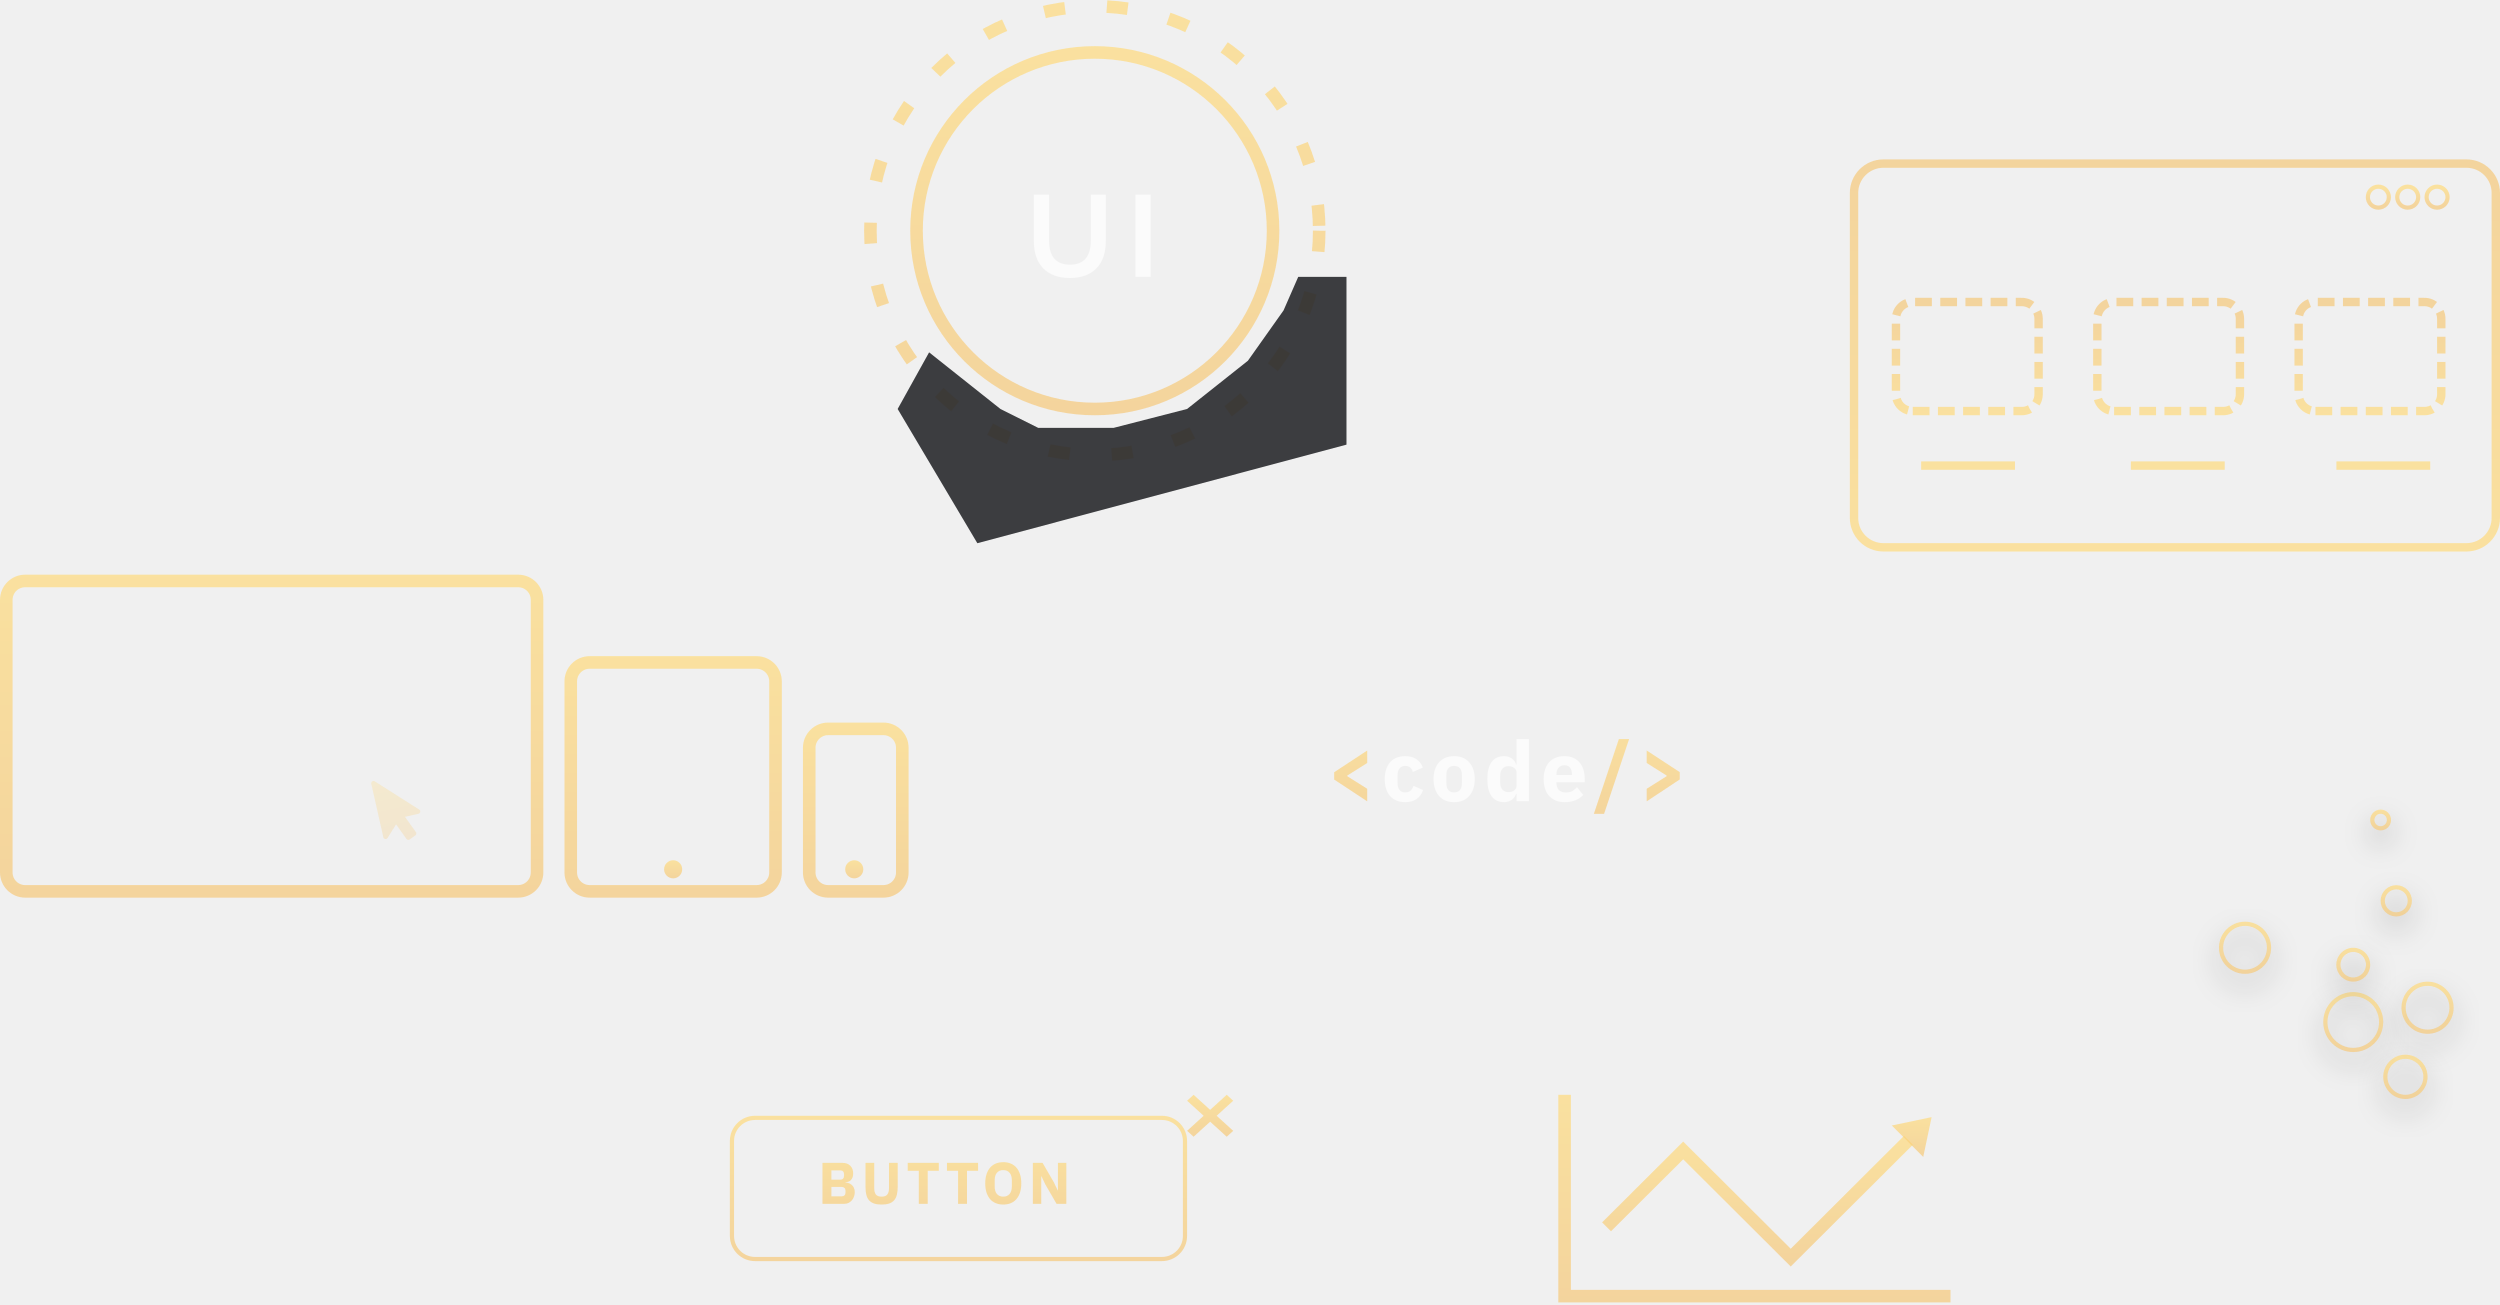
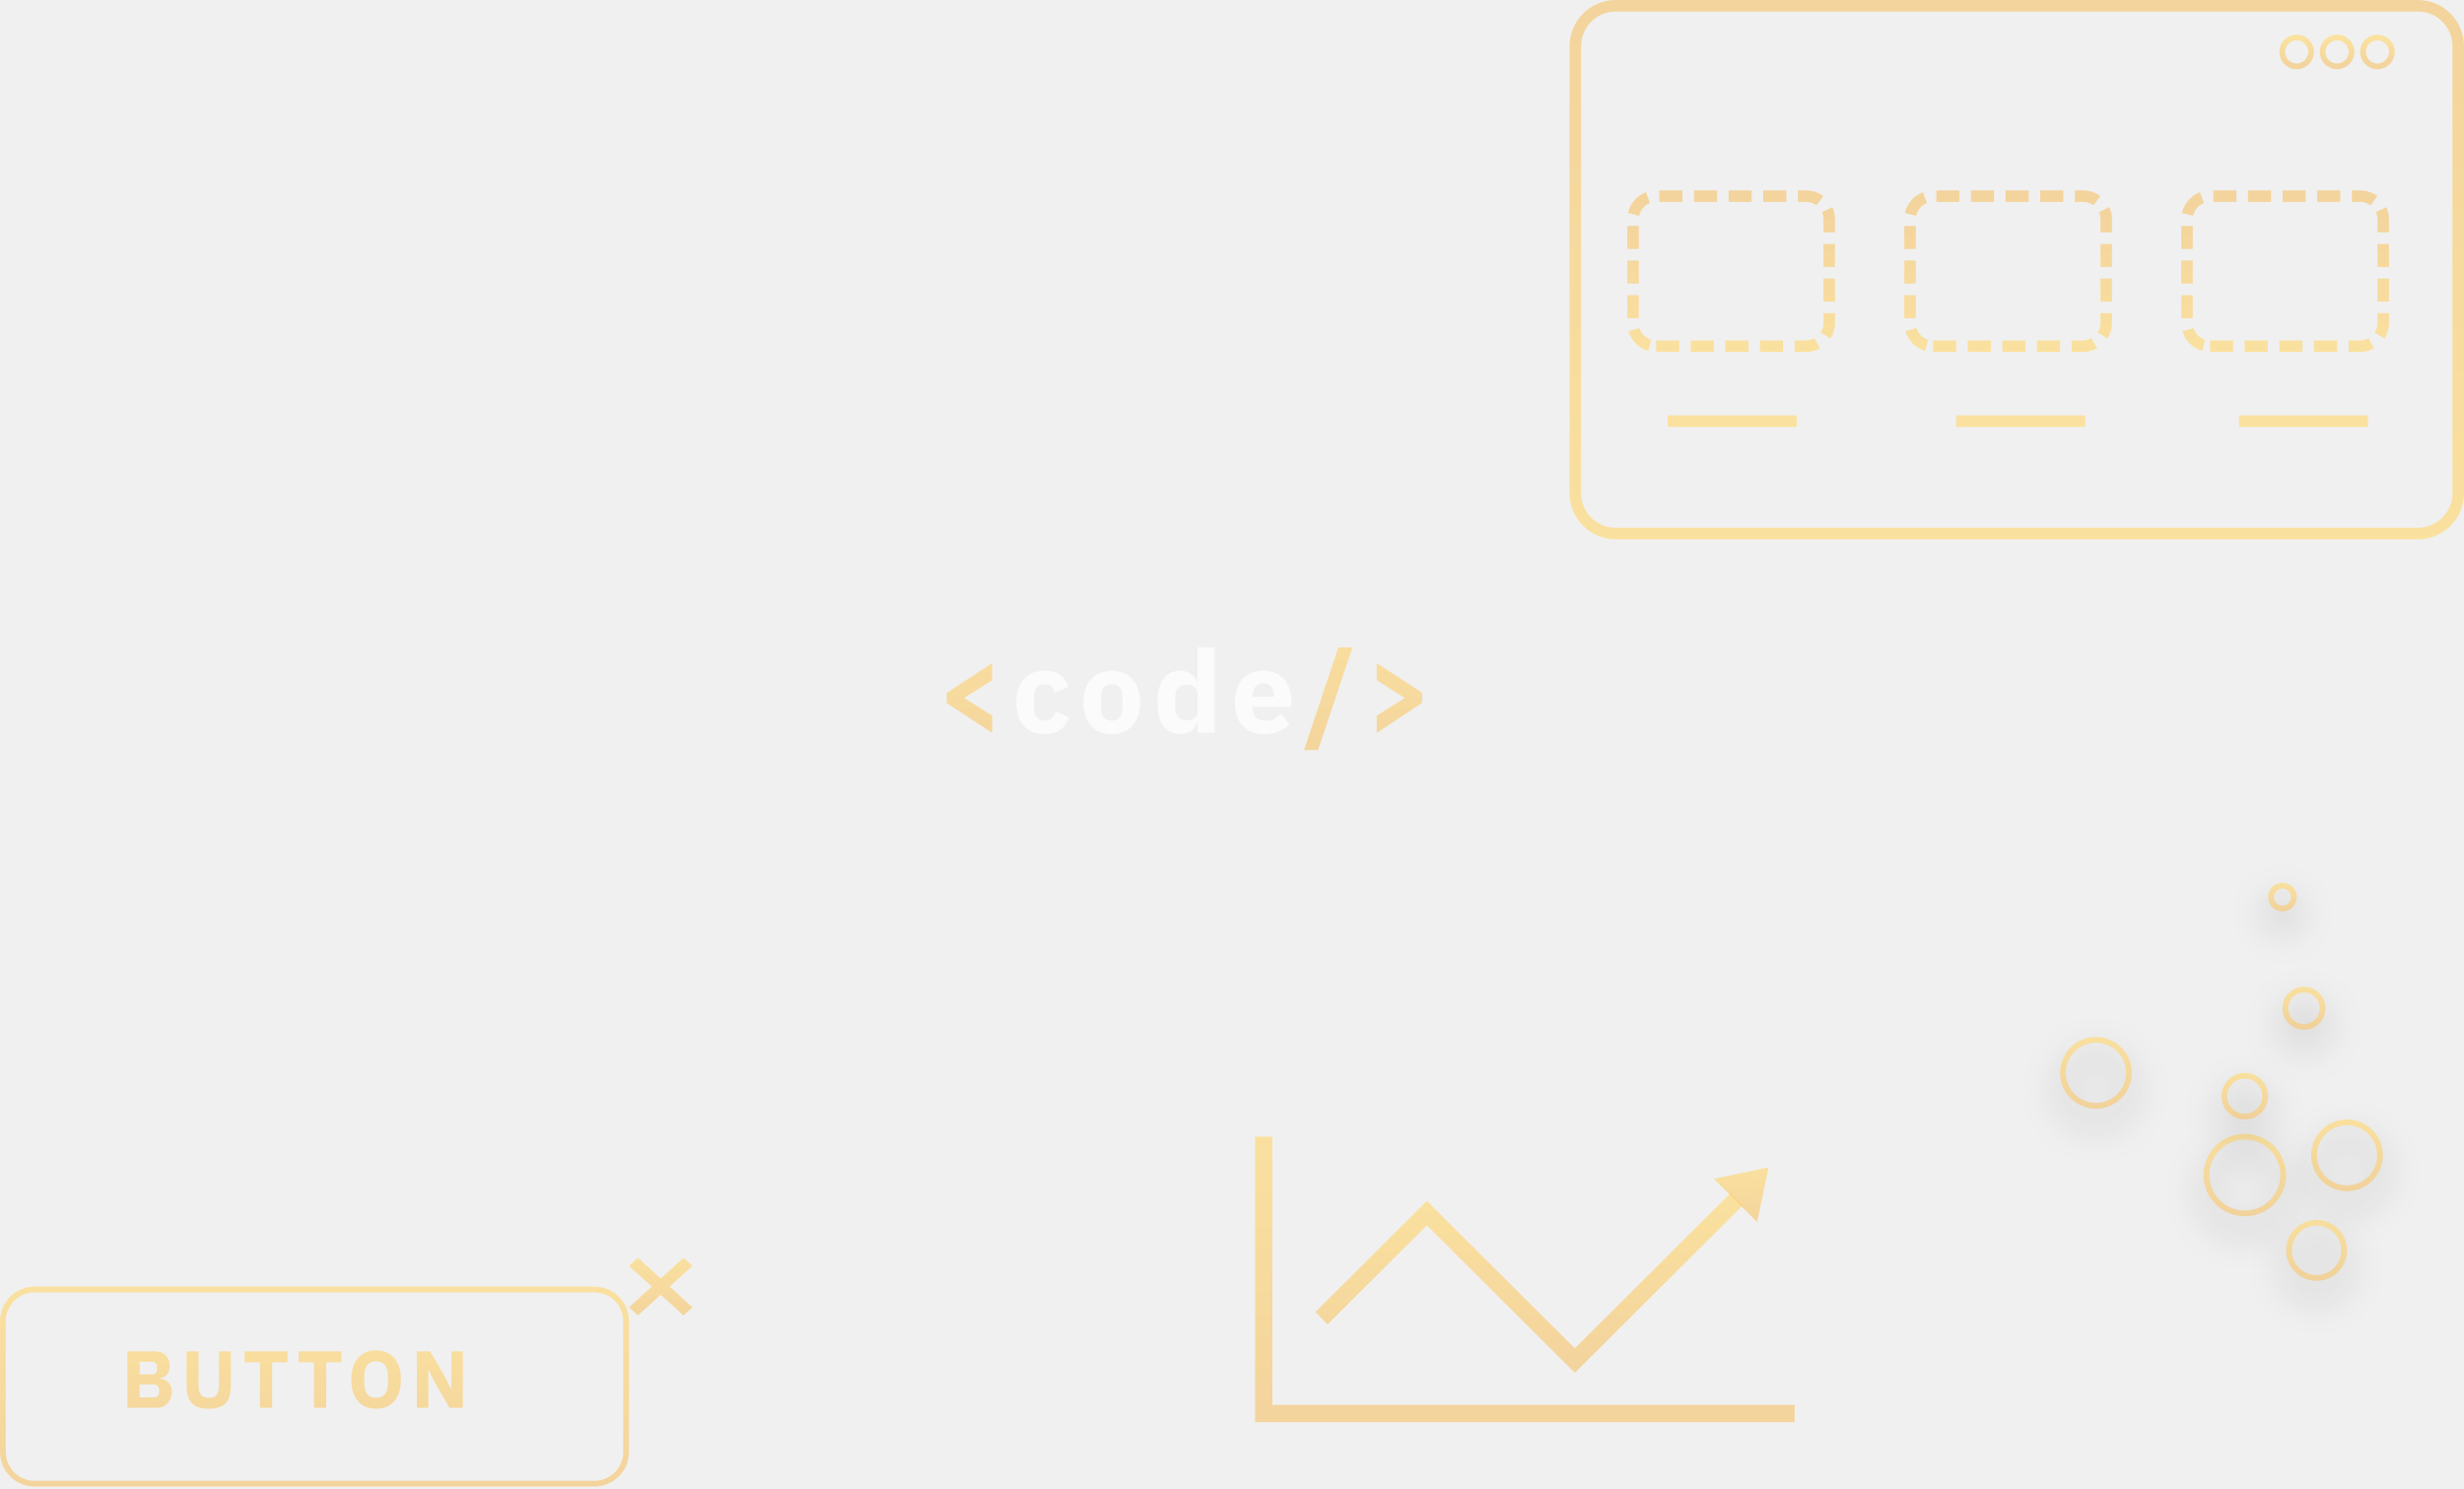
- <svg xmlns="http://www.w3.org/2000/svg" width="596" height="311" viewBox="0 0 596 311" fill="none">
-   <path opacity="0.4" d="M99.764 194.002L96.544 194.729L99.15 198.378C99.236 198.497 99.27 198.645 99.247 198.789C99.224 198.934 99.144 199.065 99.024 199.154L97.675 200.127C97.424 200.308 97.081 200.243 96.902 199.999L94.426 196.534L92.393 199.771C92.122 200.203 91.492 200.06 91.388 199.599L88.508 186.861C88.398 186.374 88.95 186.001 89.341 186.272L99.935 192.993C100.358 193.245 100.235 193.895 99.764 194.002Z" fill="url(#paint0_linear)" fill-opacity="0.7" />
-   <rect x="1.5" y="138.5" width="126.533" height="74" rx="4.5" stroke="url(#paint1_linear)" stroke-opacity="0.7" stroke-width="3" />
-   <rect x="136.07" y="157.93" width="48.813" height="54.57" rx="4.5" stroke="url(#paint2_linear)" stroke-opacity="0.7" stroke-width="3" />
-   <rect x="192.921" y="173.762" width="22.187" height="38.738" rx="4.5" stroke="url(#paint3_linear)" stroke-opacity="0.7" stroke-width="3" />
-   <circle cx="203.654" cy="207.243" r="2.159" fill="url(#paint4_linear)" fill-opacity="0.7" />
-   <circle cx="160.477" cy="207.243" r="2.159" fill="url(#paint5_linear)" fill-opacity="0.7" />
-   <path d="M318.06 185.84V184.1L325.94 178.92V181.9L321.18 184.9V185.04L325.94 188.04V191.04L318.06 185.84ZM379.974 194.02L385.934 176.2H388.374L382.414 194.02H379.974ZM392.573 188.04L397.333 185.04V184.9L392.573 181.9V178.92L400.453 184.08V185.82L392.573 191.04V188.04Z" fill="url(#paint6_linear)" fill-opacity="0.7" />
-   <path d="M335.012 191.24C334.226 191.24 333.526 191.113 332.912 190.86C332.299 190.593 331.786 190.227 331.372 189.76C330.959 189.28 330.646 188.7 330.432 188.02C330.219 187.34 330.112 186.58 330.112 185.74C330.112 184.9 330.219 184.147 330.432 183.48C330.646 182.8 330.959 182.22 331.372 181.74C331.786 181.26 332.299 180.893 332.912 180.64C333.526 180.387 334.226 180.26 335.012 180.26C336.079 180.26 336.966 180.5 337.672 180.98C338.392 181.46 338.906 182.133 339.212 183L336.812 184.04C336.719 183.64 336.526 183.3 336.232 183.02C335.939 182.74 335.532 182.6 335.012 182.6C334.412 182.6 333.959 182.8 333.652 183.2C333.346 183.587 333.192 184.113 333.192 184.78V186.74C333.192 187.407 333.346 187.933 333.652 188.32C333.959 188.707 334.412 188.9 335.012 188.9C335.546 188.9 335.966 188.76 336.272 188.48C336.592 188.187 336.826 187.807 336.972 187.34L339.272 188.34C338.926 189.34 338.386 190.073 337.652 190.54C336.932 191.007 336.052 191.24 335.012 191.24ZM346.667 191.24C345.893 191.24 345.2 191.113 344.587 190.86C343.987 190.607 343.473 190.24 343.047 189.76C342.633 189.28 342.313 188.7 342.087 188.02C341.86 187.34 341.747 186.58 341.747 185.74C341.747 184.9 341.86 184.14 342.087 183.46C342.313 182.78 342.633 182.207 343.047 181.74C343.473 181.26 343.987 180.893 344.587 180.64C345.2 180.387 345.893 180.26 346.667 180.26C347.44 180.26 348.127 180.387 348.727 180.64C349.34 180.893 349.853 181.26 350.267 181.74C350.693 182.207 351.02 182.78 351.247 183.46C351.473 184.14 351.587 184.9 351.587 185.74C351.587 186.58 351.473 187.34 351.247 188.02C351.02 188.7 350.693 189.28 350.267 189.76C349.853 190.24 349.34 190.607 348.727 190.86C348.127 191.113 347.44 191.24 346.667 191.24ZM346.667 188.9C347.253 188.9 347.707 188.72 348.027 188.36C348.347 188 348.507 187.487 348.507 186.82V184.68C348.507 184.013 348.347 183.5 348.027 183.14C347.707 182.78 347.253 182.6 346.667 182.6C346.08 182.6 345.627 182.78 345.307 183.14C344.987 183.5 344.827 184.013 344.827 184.68V186.82C344.827 187.487 344.987 188 345.307 188.36C345.627 188.72 346.08 188.9 346.667 188.9ZM361.536 189.24H361.436C361.356 189.52 361.229 189.787 361.056 190.04C360.882 190.28 360.669 190.493 360.416 190.68C360.176 190.853 359.896 190.987 359.576 191.08C359.269 191.187 358.949 191.24 358.616 191.24C357.282 191.24 356.276 190.773 355.596 189.84C354.916 188.893 354.576 187.527 354.576 185.74C354.576 183.953 354.916 182.593 355.596 181.66C356.276 180.727 357.282 180.26 358.616 180.26C359.296 180.26 359.896 180.447 360.416 180.82C360.949 181.193 361.289 181.673 361.436 182.26H361.536V176.2H364.496V191H361.536V189.24ZM359.596 188.84C360.156 188.84 360.616 188.707 360.976 188.44C361.349 188.16 361.536 187.78 361.536 187.3V184.2C361.536 183.72 361.349 183.347 360.976 183.08C360.616 182.8 360.156 182.66 359.596 182.66C359.036 182.66 358.569 182.86 358.196 183.26C357.836 183.647 357.656 184.173 357.656 184.84V186.66C357.656 187.327 357.836 187.86 358.196 188.26C358.569 188.647 359.036 188.84 359.596 188.84ZM373.044 191.24C372.244 191.24 371.53 191.113 370.904 190.86C370.277 190.593 369.744 190.227 369.304 189.76C368.877 189.28 368.55 188.7 368.324 188.02C368.11 187.34 368.004 186.58 368.004 185.74C368.004 184.913 368.11 184.167 368.324 183.5C368.537 182.82 368.85 182.24 369.264 181.76C369.69 181.28 370.21 180.913 370.824 180.66C371.437 180.393 372.137 180.26 372.924 180.26C373.79 180.26 374.53 180.407 375.144 180.7C375.77 180.993 376.277 181.387 376.664 181.88C377.064 182.373 377.35 182.947 377.524 183.6C377.71 184.24 377.804 184.913 377.804 185.62V186.5H371.064V186.66C371.064 187.353 371.25 187.907 371.624 188.32C371.997 188.72 372.584 188.92 373.384 188.92C373.997 188.92 374.497 188.8 374.884 188.56C375.27 188.307 375.63 188.007 375.964 187.66L377.444 189.5C376.977 190.047 376.364 190.473 375.604 190.78C374.857 191.087 374.004 191.24 373.044 191.24ZM372.984 182.44C372.384 182.44 371.91 182.64 371.564 183.04C371.23 183.427 371.064 183.947 371.064 184.6V184.76H374.744V184.58C374.744 183.94 374.597 183.427 374.304 183.04C374.024 182.64 373.584 182.44 372.984 182.44Z" fill="white" fill-opacity="0.7" />
-   <path d="M196.078 277.228H200.824C201.636 277.228 202.266 277.457 202.714 277.914C203.171 278.371 203.4 278.978 203.4 279.734C203.4 280.107 203.349 280.425 203.246 280.686C203.153 280.947 203.022 281.162 202.854 281.33C202.695 281.498 202.504 281.624 202.28 281.708C202.065 281.783 201.832 281.825 201.58 281.834V281.918C201.813 281.918 202.056 281.96 202.308 282.044C202.569 282.128 202.807 282.263 203.022 282.45C203.237 282.627 203.414 282.861 203.554 283.15C203.703 283.439 203.778 283.794 203.778 284.214C203.778 284.597 203.713 284.961 203.582 285.306C203.461 285.642 203.288 285.936 203.064 286.188C202.84 286.44 202.574 286.641 202.266 286.79C201.958 286.93 201.622 287 201.258 287H196.078V277.228ZM198.206 285.208H200.656C200.936 285.208 201.155 285.133 201.314 284.984C201.482 284.825 201.566 284.606 201.566 284.326V283.85C201.566 283.57 201.482 283.355 201.314 283.206C201.155 283.047 200.936 282.968 200.656 282.968H198.206V285.208ZM198.206 281.232H200.32C200.6 281.232 200.819 281.153 200.978 280.994C201.137 280.835 201.216 280.616 201.216 280.336V279.916C201.216 279.636 201.137 279.417 200.978 279.258C200.819 279.099 200.6 279.02 200.32 279.02H198.206V281.232ZM208.412 277.228V283.22C208.412 283.911 208.547 284.429 208.818 284.774C209.089 285.11 209.541 285.278 210.176 285.278C210.811 285.278 211.263 285.11 211.534 284.774C211.805 284.429 211.94 283.911 211.94 283.22V277.228H214.012V282.996C214.012 283.715 213.942 284.34 213.802 284.872C213.671 285.395 213.452 285.829 213.144 286.174C212.836 286.51 212.439 286.762 211.954 286.93C211.469 287.089 210.876 287.168 210.176 287.168C209.476 287.168 208.883 287.089 208.398 286.93C207.913 286.762 207.516 286.51 207.208 286.174C206.9 285.829 206.676 285.395 206.536 284.872C206.405 284.34 206.34 283.715 206.34 282.996V277.228H208.412ZM221.171 279.118V287H219.043V279.118H216.397V277.228H223.817V279.118H221.171ZM230.531 279.118V287H228.403V279.118H225.757V277.228H233.177V279.118H230.531ZM239.178 287.168C238.534 287.168 237.946 287.061 237.414 286.846C236.882 286.631 236.429 286.314 236.056 285.894C235.682 285.465 235.393 284.937 235.188 284.312C234.982 283.677 234.88 282.945 234.88 282.114C234.88 281.283 234.982 280.555 235.188 279.93C235.393 279.295 235.682 278.768 236.056 278.348C236.429 277.919 236.882 277.597 237.414 277.382C237.946 277.167 238.534 277.06 239.178 277.06C239.822 277.06 240.41 277.167 240.942 277.382C241.474 277.597 241.926 277.919 242.3 278.348C242.673 278.768 242.962 279.295 243.168 279.93C243.373 280.555 243.476 281.283 243.476 282.114C243.476 282.945 243.373 283.677 243.168 284.312C242.962 284.937 242.673 285.465 242.3 285.894C241.926 286.314 241.474 286.631 240.942 286.846C240.41 287.061 239.822 287.168 239.178 287.168ZM239.178 285.278C239.822 285.278 240.321 285.068 240.676 284.648C241.04 284.228 241.222 283.626 241.222 282.842V281.386C241.222 280.602 241.04 280 240.676 279.58C240.321 279.16 239.822 278.95 239.178 278.95C238.534 278.95 238.03 279.16 237.666 279.58C237.311 280 237.134 280.602 237.134 281.386V282.842C237.134 283.626 237.311 284.228 237.666 284.648C238.03 285.068 238.534 285.278 239.178 285.278ZM249.214 282.38L248.276 280.42H248.234V287H246.232V277.228H248.556L251.23 281.848L252.168 283.808H252.21V277.228H254.212V287H251.888L249.214 282.38Z" fill="url(#paint7_linear)" fill-opacity="0.7" />
-   <rect x="174.5" y="266.5" width="108" height="33.651" rx="5.5" stroke="url(#paint8_linear)" stroke-opacity="0.7" />
-   <path d="M294 262.41L292.449 261L288.5 264.59L284.551 261L283 262.41L286.949 266L283 269.59L284.551 271L288.5 267.41L292.449 271L294 269.59L290.051 266L294 262.41Z" fill="url(#paint9_linear)" fill-opacity="0.7" />
-   <path d="M255.06 66.28C252.353 66.28 250.244 65.524 248.732 64.012C247.22 62.481 246.464 60.297 246.464 57.46V46.4H250.104V57.32C250.104 61.165 251.765 63.088 255.088 63.088C258.392 63.088 260.044 61.165 260.044 57.32V46.4H263.628V57.46C263.628 60.297 262.872 62.481 261.36 64.012C259.867 65.524 257.767 66.28 255.06 66.28ZM270.686 46.4H274.326V66H270.686V46.4Z" fill="white" fill-opacity="0.7" />
-   <circle cx="261" cy="55" r="42.5" stroke="url(#paint10_linear)" stroke-opacity="0.7" stroke-width="3" />
-   <circle cx="261" cy="55" r="53.5" stroke="url(#paint11_linear)" stroke-opacity="0.7" stroke-width="3" stroke-dasharray="5 10" />
-   <path d="M321 66H309.5L306 74L297.5 86L283 97.5L265.5 102H247.5L238.5 97.5L221.5 84L214 97.5L233 129.5L321 106V66Z" fill="#282A2D" fill-opacity="0.9" />
-   <path d="M373 261V309H465" stroke="url(#paint12_linear)" stroke-opacity="0.7" stroke-width="3" />
-   <path d="M383 292.479L401.273 274.266L426.909 299.819L455 271.819" stroke="url(#paint13_linear)" stroke-opacity="0.7" stroke-width="3" />
-   <path d="M458.5 275.819L451 268.319L460.5 266.319L458.5 275.819Z" fill="url(#paint14_linear)" fill-opacity="0.7" />
-   <rect x="-1" y="1" width="153" height="91.481" rx="7" transform="matrix(1 0 0 -1 443 131.481)" stroke="url(#paint15_linear)" stroke-opacity="0.7" stroke-width="2" stroke-miterlimit="1" />
-   <rect x="-1" y="1" width="34" height="26" rx="4" transform="matrix(1 0 0 -1 501 99)" stroke="url(#paint16_linear)" stroke-opacity="0.7" stroke-width="2" stroke-miterlimit="1" stroke-dasharray="4 2" />
-   <rect x="-1" y="1" width="34" height="26" rx="4" transform="matrix(1 0 0 -1 453 99)" stroke="url(#paint17_linear)" stroke-opacity="0.7" stroke-width="2" stroke-miterlimit="1" stroke-dasharray="4 2" />
-   <rect x="-1" y="1" width="34" height="26" rx="4" transform="matrix(1 0 0 -1 549 99)" stroke="url(#paint18_linear)" stroke-opacity="0.7" stroke-width="2" stroke-miterlimit="1" stroke-dasharray="4 2" />
-   <line x1="458" y1="111" x2="480.37" y2="111" stroke="url(#paint19_linear)" stroke-opacity="0.7" stroke-width="2" stroke-miterlimit="1" />
-   <line x1="508" y1="111" x2="530.37" y2="111" stroke="url(#paint20_linear)" stroke-opacity="0.7" stroke-width="2" stroke-miterlimit="1" />
-   <line x1="557" y1="111" x2="579.37" y2="111" stroke="url(#paint21_linear)" stroke-opacity="0.7" stroke-width="2" stroke-miterlimit="1" />
+ <svg xmlns="http://www.w3.org/2000/svg" width="427" height="258" viewBox="0 0 427 258" fill="none">
+   <path d="M164.06 121.84V120.1L171.94 114.92V117.9L167.18 120.9V121.04L171.94 124.04V127.04L164.06 121.84ZM225.974 130.02L231.934 112.2H234.374L228.414 130.02H225.974ZM238.573 124.04L243.333 121.04V120.9L238.573 117.9V114.92L246.453 120.08V121.82L238.573 127.04V124.04Z" fill="url(#paint0_linear)" fill-opacity="0.7" />
+   <path d="M181.012 127.24C180.226 127.24 179.526 127.113 178.912 126.86C178.299 126.593 177.786 126.227 177.372 125.76C176.959 125.28 176.646 124.7 176.432 124.02C176.219 123.34 176.112 122.58 176.112 121.74C176.112 120.9 176.219 120.147 176.432 119.48C176.646 118.8 176.959 118.22 177.372 117.74C177.786 117.26 178.299 116.893 178.912 116.64C179.526 116.387 180.226 116.26 181.012 116.26C182.079 116.26 182.966 116.5 183.672 116.98C184.392 117.46 184.906 118.133 185.212 119L182.812 120.04C182.719 119.64 182.526 119.3 182.232 119.02C181.939 118.74 181.532 118.6 181.012 118.6C180.412 118.6 179.959 118.8 179.652 119.2C179.346 119.587 179.192 120.113 179.192 120.78V122.74C179.192 123.407 179.346 123.933 179.652 124.32C179.959 124.707 180.412 124.9 181.012 124.9C181.546 124.9 181.966 124.76 182.272 124.48C182.592 124.187 182.826 123.807 182.972 123.34L185.272 124.34C184.926 125.34 184.386 126.073 183.652 126.54C182.932 127.007 182.052 127.24 181.012 127.24ZM192.667 127.24C191.893 127.24 191.2 127.113 190.587 126.86C189.987 126.607 189.473 126.24 189.047 125.76C188.633 125.28 188.313 124.7 188.087 124.02C187.86 123.34 187.747 122.58 187.747 121.74C187.747 120.9 187.86 120.14 188.087 119.46C188.313 118.78 188.633 118.207 189.047 117.74C189.473 117.26 189.987 116.893 190.587 116.64C191.2 116.387 191.893 116.26 192.667 116.26C193.44 116.26 194.127 116.387 194.727 116.64C195.34 116.893 195.853 117.26 196.267 117.74C196.693 118.207 197.02 118.78 197.247 119.46C197.473 120.14 197.587 120.9 197.587 121.74C197.587 122.58 197.473 123.34 197.247 124.02C197.02 124.7 196.693 125.28 196.267 125.76C195.853 126.24 195.34 126.607 194.727 126.86C194.127 127.113 193.44 127.24 192.667 127.24ZM192.667 124.9C193.253 124.9 193.707 124.72 194.027 124.36C194.347 124 194.507 123.487 194.507 122.82V120.68C194.507 120.013 194.347 119.5 194.027 119.14C193.707 118.78 193.253 118.6 192.667 118.6C192.08 118.6 191.627 118.78 191.307 119.14C190.987 119.5 190.827 120.013 190.827 120.68V122.82C190.827 123.487 190.987 124 191.307 124.36C191.627 124.72 192.08 124.9 192.667 124.9ZM207.536 125.24H207.436C207.356 125.52 207.229 125.787 207.056 126.04C206.882 126.28 206.669 126.493 206.416 126.68C206.176 126.853 205.896 126.987 205.576 127.08C205.269 127.187 204.949 127.24 204.616 127.24C203.282 127.24 202.276 126.773 201.596 125.84C200.916 124.893 200.576 123.527 200.576 121.74C200.576 119.953 200.916 118.593 201.596 117.66C202.276 116.727 203.282 116.26 204.616 116.26C205.296 116.26 205.896 116.447 206.416 116.82C206.949 117.193 207.289 117.673 207.436 118.26H207.536V112.2H210.496V127H207.536V125.24ZM205.596 124.84C206.156 124.84 206.616 124.707 206.976 124.44C207.349 124.16 207.536 123.78 207.536 123.3V120.2C207.536 119.72 207.349 119.347 206.976 119.08C206.616 118.8 206.156 118.66 205.596 118.66C205.036 118.66 204.569 118.86 204.196 119.26C203.836 119.647 203.656 120.173 203.656 120.84V122.66C203.656 123.327 203.836 123.86 204.196 124.26C204.569 124.647 205.036 124.84 205.596 124.84ZM219.044 127.24C218.244 127.24 217.53 127.113 216.904 126.86C216.277 126.593 215.744 126.227 215.304 125.76C214.877 125.28 214.55 124.7 214.324 124.02C214.11 123.34 214.004 122.58 214.004 121.74C214.004 120.913 214.11 120.167 214.324 119.5C214.537 118.82 214.85 118.24 215.264 117.76C215.69 117.28 216.21 116.913 216.824 116.66C217.437 116.393 218.137 116.26 218.924 116.26C219.79 116.26 220.53 116.407 221.144 116.7C221.77 116.993 222.277 117.387 222.664 117.88C223.064 118.373 223.35 118.947 223.524 119.6C223.71 120.24 223.804 120.913 223.804 121.62V122.5H217.064V122.66C217.064 123.353 217.25 123.907 217.624 124.32C217.997 124.72 218.584 124.92 219.384 124.92C219.997 124.92 220.497 124.8 220.884 124.56C221.27 124.307 221.63 124.007 221.964 123.66L223.444 125.5C222.977 126.047 222.364 126.473 221.604 126.78C220.857 127.087 220.004 127.24 219.044 127.24ZM218.984 118.44C218.384 118.44 217.91 118.64 217.564 119.04C217.23 119.427 217.064 119.947 217.064 120.6V120.76H220.744V120.58C220.744 119.94 220.597 119.427 220.304 119.04C220.024 118.64 219.584 118.44 218.984 118.44Z" fill="white" fill-opacity="0.7" />
+   <path d="M22.078 234.228H26.824C27.636 234.228 28.266 234.457 28.714 234.914C29.171 235.371 29.4 235.978 29.4 236.734C29.4 237.107 29.349 237.425 29.246 237.686C29.153 237.947 29.022 238.162 28.854 238.33C28.695 238.498 28.504 238.624 28.28 238.708C28.065 238.783 27.832 238.825 27.58 238.834V238.918C27.813 238.918 28.056 238.96 28.308 239.044C28.569 239.128 28.807 239.263 29.022 239.45C29.237 239.627 29.414 239.861 29.554 240.15C29.703 240.439 29.778 240.794 29.778 241.214C29.778 241.597 29.713 241.961 29.582 242.306C29.461 242.642 29.288 242.936 29.064 243.188C28.84 243.44 28.574 243.641 28.266 243.79C27.958 243.93 27.622 244 27.258 244H22.078V234.228ZM24.206 242.208H26.656C26.936 242.208 27.155 242.133 27.314 241.984C27.482 241.825 27.566 241.606 27.566 241.326V240.85C27.566 240.57 27.482 240.355 27.314 240.206C27.155 240.047 26.936 239.968 26.656 239.968H24.206V242.208ZM24.206 238.232H26.32C26.6 238.232 26.819 238.153 26.978 237.994C27.137 237.835 27.216 237.616 27.216 237.336V236.916C27.216 236.636 27.137 236.417 26.978 236.258C26.819 236.099 26.6 236.02 26.32 236.02H24.206V238.232ZM34.412 234.228V240.22C34.412 240.911 34.547 241.429 34.818 241.774C35.089 242.11 35.541 242.278 36.176 242.278C36.811 242.278 37.263 242.11 37.534 241.774C37.805 241.429 37.94 240.911 37.94 240.22V234.228H40.012V239.996C40.012 240.715 39.942 241.34 39.802 241.872C39.671 242.395 39.452 242.829 39.144 243.174C38.836 243.51 38.439 243.762 37.954 243.93C37.469 244.089 36.876 244.168 36.176 244.168C35.476 244.168 34.883 244.089 34.398 243.93C33.913 243.762 33.516 243.51 33.208 243.174C32.9 242.829 32.676 242.395 32.536 241.872C32.405 241.34 32.34 240.715 32.34 239.996V234.228H34.412ZM47.171 236.118V244H45.043V236.118H42.397V234.228H49.817V236.118H47.171ZM56.532 236.118V244H54.404V236.118H51.758V234.228H59.178V236.118H56.532ZM65.178 244.168C64.534 244.168 63.946 244.061 63.414 243.846C62.882 243.631 62.429 243.314 62.056 242.894C61.682 242.465 61.393 241.937 61.188 241.312C60.982 240.677 60.88 239.945 60.88 239.114C60.88 238.283 60.982 237.555 61.188 236.93C61.393 236.295 61.682 235.768 62.056 235.348C62.429 234.919 62.882 234.597 63.414 234.382C63.946 234.167 64.534 234.06 65.178 234.06C65.822 234.06 66.41 234.167 66.942 234.382C67.474 234.597 67.926 234.919 68.3 235.348C68.673 235.768 68.962 236.295 69.168 236.93C69.373 237.555 69.476 238.283 69.476 239.114C69.476 239.945 69.373 240.677 69.168 241.312C68.962 241.937 68.673 242.465 68.3 242.894C67.926 243.314 67.474 243.631 66.942 243.846C66.41 244.061 65.822 244.168 65.178 244.168ZM65.178 242.278C65.822 242.278 66.321 242.068 66.676 241.648C67.04 241.228 67.222 240.626 67.222 239.842V238.386C67.222 237.602 67.04 237 66.676 236.58C66.321 236.16 65.822 235.95 65.178 235.95C64.534 235.95 64.03 236.16 63.666 236.58C63.311 237 63.134 237.602 63.134 238.386V239.842C63.134 240.626 63.311 241.228 63.666 241.648C64.03 242.068 64.534 242.278 65.178 242.278ZM75.214 239.38L74.276 237.42H74.234V244H72.232V234.228H74.556L77.23 238.848L78.168 240.808H78.21V234.228H80.212V244H77.888L75.214 239.38Z" fill="url(#paint1_linear)" fill-opacity="0.7" />
+   <rect x="0.5" y="223.5" width="108" height="33.651" rx="5.5" stroke="url(#paint2_linear)" stroke-opacity="0.7" />
+   <path d="M120 219.41L118.449 218L114.5 221.59L110.551 218L109 219.41L112.949 223L109 226.59L110.551 228L114.5 224.41L118.449 228L120 226.59L116.051 223L120 219.41Z" fill="url(#paint3_linear)" fill-opacity="0.7" />
+   <path d="M219 197V245H311" stroke="url(#paint4_linear)" stroke-opacity="0.7" stroke-width="3" />
+   <path d="M229 228.479L247.273 210.266L272.909 235.819L301 207.819" stroke="url(#paint5_linear)" stroke-opacity="0.7" stroke-width="3" />
+   <path d="M304.5 211.819L297 204.319L306.5 202.319L304.5 211.819Z" fill="url(#paint6_linear)" fill-opacity="0.7" />
  <g filter="url(#filter0_d)">
-     <circle cx="578.73" cy="240.243" r="5.716" stroke="url(#paint22_linear)" stroke-opacity="0.7" />
+     <circle cx="406.73" cy="200.243" r="5.716" stroke="url(#paint7_linear)" stroke-opacity="0.7" />
  </g>
  <g filter="url(#filter1_d)">
-     <circle cx="571.27" cy="214.757" r="3.23" stroke="url(#paint23_linear)" stroke-opacity="0.7" />
+     <circle cx="399.27" cy="174.757" r="3.23" stroke="url(#paint8_linear)" stroke-opacity="0.7" />
  </g>
  <g filter="url(#filter2_d)">
-     <circle cx="561.013" cy="243.662" r="6.649" stroke="url(#paint24_linear)" stroke-opacity="0.7" />
+     <circle cx="389.014" cy="203.662" r="6.649" stroke="url(#paint9_linear)" stroke-opacity="0.7" />
  </g>
  <g filter="url(#filter3_d)">
-     <circle cx="561.013" cy="229.986" r="3.541" stroke="url(#paint25_linear)" stroke-opacity="0.7" />
+     <circle cx="389.013" cy="189.986" r="3.541" stroke="url(#paint10_linear)" stroke-opacity="0.7" />
  </g>
  <g filter="url(#filter4_d)">
-     <circle cx="573.446" cy="256.716" r="4.784" stroke="url(#paint26_linear)" stroke-opacity="0.7" />
+     <circle cx="401.446" cy="216.716" r="4.784" stroke="url(#paint11_linear)" stroke-opacity="0.7" />
  </g>
  <g filter="url(#filter5_d)">
-     <circle cx="567.541" cy="195.486" r="1.986" stroke="url(#paint27_linear)" stroke-opacity="0.7" />
+     <circle cx="395.541" cy="155.486" r="1.986" stroke="url(#paint12_linear)" stroke-opacity="0.7" />
  </g>
  <g filter="url(#filter6_d)">
-     <circle cx="535.216" cy="225.946" r="5.716" stroke="url(#paint28_linear)" stroke-opacity="0.7" />
-   </g>
-   <circle cx="581" cy="47" r="2.5" stroke="url(#paint29_linear)" stroke-opacity="0.7" stroke-miterlimit="1" />
-   <circle cx="574" cy="47" r="2.5" stroke="url(#paint30_linear)" stroke-opacity="0.7" stroke-miterlimit="1" />
-   <circle cx="567" cy="47" r="2.5" stroke="url(#paint31_linear)" stroke-opacity="0.7" stroke-miterlimit="1" />
+     <circle cx="363.216" cy="185.946" r="5.716" stroke="url(#paint13_linear)" stroke-opacity="0.7" />
+   </g>
+   <rect x="-1" y="1" width="153" height="91.481" rx="7" transform="matrix(1 0 0 -1 274 93.4815)" stroke="url(#paint14_linear)" stroke-opacity="0.7" stroke-width="2" stroke-miterlimit="1" />
+   <rect x="-1" y="1" width="34" height="26" rx="4" transform="matrix(1 0 0 -1 332 61)" stroke="url(#paint15_linear)" stroke-opacity="0.7" stroke-width="2" stroke-miterlimit="1" stroke-dasharray="4 2" />
+   <rect x="-1" y="1" width="34" height="26" rx="4" transform="matrix(1 0 0 -1 284 61)" stroke="url(#paint16_linear)" stroke-opacity="0.7" stroke-width="2" stroke-miterlimit="1" stroke-dasharray="4 2" />
+   <rect x="-1" y="1" width="34" height="26" rx="4" transform="matrix(1 0 0 -1 380 61)" stroke="url(#paint17_linear)" stroke-opacity="0.7" stroke-width="2" stroke-miterlimit="1" stroke-dasharray="4 2" />
+   <line x1="289" y1="73" x2="311.37" y2="73" stroke="url(#paint18_linear)" stroke-opacity="0.7" stroke-width="2" stroke-miterlimit="1" />
+   <line x1="339" y1="73" x2="361.37" y2="73" stroke="url(#paint19_linear)" stroke-opacity="0.7" stroke-width="2" stroke-miterlimit="1" />
+   <line x1="388" y1="73" x2="410.37" y2="73" stroke="url(#paint20_linear)" stroke-opacity="0.7" stroke-width="2" stroke-miterlimit="1" />
+   <circle cx="412" cy="9" r="2.5" stroke="url(#paint21_linear)" stroke-opacity="0.7" stroke-miterlimit="1" />
+   <circle cx="405" cy="9" r="2.5" stroke="url(#paint22_linear)" stroke-opacity="0.7" stroke-miterlimit="1" />
+   <circle cx="398" cy="9" r="2.5" stroke="url(#paint23_linear)" stroke-opacity="0.7" stroke-miterlimit="1" />
  <defs>
-     <filter id="filter0_d" x="566.513" y="231.027" width="24.432" height="24.432" filterUnits="userSpaceOnUse" color-interpolation-filters="sRGB">
-       <feFlood flood-opacity="0" result="BackgroundImageFix" />
-       <feColorMatrix in="SourceAlpha" type="matrix" values="0 0 0 0 0 0 0 0 0 0 0 0 0 0 0 0 0 0 127 0" />
-       <feOffset dy="3" />
-       <feGaussianBlur stdDeviation="3" />
-       <feColorMatrix type="matrix" values="0 0 0 0 0 0 0 0 0 0 0 0 0 0 0 0 0 0 0.25 0" />
-       <feBlend mode="normal" in2="BackgroundImageFix" result="effect1_dropShadow" />
-       <feBlend mode="normal" in="SourceGraphic" in2="effect1_dropShadow" result="shape" />
-     </filter>
-     <filter id="filter1_d" x="561.541" y="208.027" width="19.459" height="19.459" filterUnits="userSpaceOnUse" color-interpolation-filters="sRGB">
-       <feFlood flood-opacity="0" result="BackgroundImageFix" />
-       <feColorMatrix in="SourceAlpha" type="matrix" values="0 0 0 0 0 0 0 0 0 0 0 0 0 0 0 0 0 0 127 0" />
-       <feOffset dy="3" />
-       <feGaussianBlur stdDeviation="3" />
-       <feColorMatrix type="matrix" values="0 0 0 0 0 0 0 0 0 0 0 0 0 0 0 0 0 0 0.25 0" />
-       <feBlend mode="normal" in2="BackgroundImageFix" result="effect1_dropShadow" />
-       <feBlend mode="normal" in="SourceGraphic" in2="effect1_dropShadow" result="shape" />
-     </filter>
-     <filter id="filter2_d" x="547.865" y="233.514" width="26.297" height="26.297" filterUnits="userSpaceOnUse" color-interpolation-filters="sRGB">
-       <feFlood flood-opacity="0" result="BackgroundImageFix" />
-       <feColorMatrix in="SourceAlpha" type="matrix" values="0 0 0 0 0 0 0 0 0 0 0 0 0 0 0 0 0 0 127 0" />
-       <feOffset dy="3" />
-       <feGaussianBlur stdDeviation="3" />
-       <feColorMatrix type="matrix" values="0 0 0 0 0 0 0 0 0 0 0 0 0 0 0 0 0 0 0.25 0" />
-       <feBlend mode="normal" in2="BackgroundImageFix" result="effect1_dropShadow" />
-       <feBlend mode="normal" in="SourceGraphic" in2="effect1_dropShadow" result="shape" />
-     </filter>
-     <filter id="filter3_d" x="550.973" y="222.946" width="20.081" height="20.081" filterUnits="userSpaceOnUse" color-interpolation-filters="sRGB">
-       <feFlood flood-opacity="0" result="BackgroundImageFix" />
-       <feColorMatrix in="SourceAlpha" type="matrix" values="0 0 0 0 0 0 0 0 0 0 0 0 0 0 0 0 0 0 127 0" />
-       <feOffset dy="3" />
-       <feGaussianBlur stdDeviation="3" />
-       <feColorMatrix type="matrix" values="0 0 0 0 0 0 0 0 0 0 0 0 0 0 0 0 0 0 0.25 0" />
-       <feBlend mode="normal" in2="BackgroundImageFix" result="effect1_dropShadow" />
-       <feBlend mode="normal" in="SourceGraphic" in2="effect1_dropShadow" result="shape" />
-     </filter>
-     <filter id="filter4_d" x="562.162" y="248.432" width="22.568" height="22.568" filterUnits="userSpaceOnUse" color-interpolation-filters="sRGB">
-       <feFlood flood-opacity="0" result="BackgroundImageFix" />
-       <feColorMatrix in="SourceAlpha" type="matrix" values="0 0 0 0 0 0 0 0 0 0 0 0 0 0 0 0 0 0 127 0" />
-       <feOffset dy="3" />
-       <feGaussianBlur stdDeviation="3" />
-       <feColorMatrix type="matrix" values="0 0 0 0 0 0 0 0 0 0 0 0 0 0 0 0 0 0 0.25 0" />
-       <feBlend mode="normal" in2="BackgroundImageFix" result="effect1_dropShadow" />
-       <feBlend mode="normal" in="SourceGraphic" in2="effect1_dropShadow" result="shape" />
-     </filter>
-     <filter id="filter5_d" x="559.054" y="190" width="16.973" height="16.973" filterUnits="userSpaceOnUse" color-interpolation-filters="sRGB">
-       <feFlood flood-opacity="0" result="BackgroundImageFix" />
-       <feColorMatrix in="SourceAlpha" type="matrix" values="0 0 0 0 0 0 0 0 0 0 0 0 0 0 0 0 0 0 127 0" />
-       <feOffset dy="3" />
-       <feGaussianBlur stdDeviation="3" />
-       <feColorMatrix type="matrix" values="0 0 0 0 0 0 0 0 0 0 0 0 0 0 0 0 0 0 0.25 0" />
-       <feBlend mode="normal" in2="BackgroundImageFix" result="effect1_dropShadow" />
-       <feBlend mode="normal" in="SourceGraphic" in2="effect1_dropShadow" result="shape" />
-     </filter>
-     <filter id="filter6_d" x="523" y="216.73" width="24.432" height="24.432" filterUnits="userSpaceOnUse" color-interpolation-filters="sRGB">
-       <feFlood flood-opacity="0" result="BackgroundImageFix" />
-       <feColorMatrix in="SourceAlpha" type="matrix" values="0 0 0 0 0 0 0 0 0 0 0 0 0 0 0 0 0 0 127 0" />
-       <feOffset dy="3" />
-       <feGaussianBlur stdDeviation="3" />
-       <feColorMatrix type="matrix" values="0 0 0 0 0 0 0 0 0 0 0 0 0 0 0 0 0 0 0.25 0" />
-       <feBlend mode="normal" in2="BackgroundImageFix" result="effect1_dropShadow" />
-       <feBlend mode="normal" in="SourceGraphic" in2="effect1_dropShadow" result="shape" />
-     </filter>
-     <linearGradient id="paint0_linear" x1="93.243" y1="185.22" x2="96.673" y2="200.398" gradientUnits="userSpaceOnUse">
-       <stop stop-color="#FEDA7C" />
-       <stop offset="1" stop-color="#F5C879" />
-     </linearGradient>
-     <linearGradient id="paint1_linear" x1="64.766" y1="137" x2="64.766" y2="214" gradientUnits="userSpaceOnUse">
-       <stop stop-color="#FEDA7C" />
-       <stop offset="1" stop-color="#F5C879" />
-     </linearGradient>
-     <linearGradient id="paint2_linear" x1="160.477" y1="156.43" x2="160.477" y2="214" gradientUnits="userSpaceOnUse">
-       <stop stop-color="#FEDA7C" />
-       <stop offset="1" stop-color="#F5C879" />
-     </linearGradient>
-     <linearGradient id="paint3_linear" x1="204.014" y1="172.262" x2="204.014" y2="214" gradientUnits="userSpaceOnUse">
-       <stop stop-color="#FEDA7C" />
-       <stop offset="1" stop-color="#F5C879" />
-     </linearGradient>
-     <linearGradient id="paint4_linear" x1="203.654" y1="205.084" x2="203.654" y2="209.402" gradientUnits="userSpaceOnUse">
-       <stop stop-color="#FEDA7C" />
-       <stop offset="1" stop-color="#F5C879" />
-     </linearGradient>
-     <linearGradient id="paint5_linear" x1="160.477" y1="205.084" x2="160.477" y2="209.402" gradientUnits="userSpaceOnUse">
-       <stop stop-color="#FEDA7C" />
-       <stop offset="1" stop-color="#F5C879" />
-     </linearGradient>
-     <linearGradient id="paint6_linear" x1="359.5" y1="170" x2="359.5" y2="196" gradientUnits="userSpaceOnUse">
-       <stop stop-color="#FEDA7C" />
-       <stop offset="1" stop-color="#F5C879" />
-     </linearGradient>
-     <linearGradient id="paint7_linear" x1="229" y1="273" x2="229" y2="293" gradientUnits="userSpaceOnUse">
-       <stop stop-color="#FEDA7C" />
-       <stop offset="1" stop-color="#F5C879" />
-     </linearGradient>
-     <linearGradient id="paint8_linear" x1="228.5" y1="266" x2="228.5" y2="300.651" gradientUnits="userSpaceOnUse">
-       <stop stop-color="#FEDA7C" />
-       <stop offset="1" stop-color="#F5C879" />
-     </linearGradient>
-     <linearGradient id="paint9_linear" x1="288.5" y1="261" x2="288.5" y2="271" gradientUnits="userSpaceOnUse">
-       <stop stop-color="#FEDA7C" />
-       <stop offset="1" stop-color="#F5C879" />
-     </linearGradient>
-     <linearGradient id="paint10_linear" x1="261" y1="11" x2="261" y2="99" gradientUnits="userSpaceOnUse">
-       <stop stop-color="#FEDA7C" />
-       <stop offset="1" stop-color="#F5C879" />
-     </linearGradient>
-     <linearGradient id="paint11_linear" x1="261" y1="0" x2="261" y2="110" gradientUnits="userSpaceOnUse">
-       <stop stop-color="#FEDA7C" />
-       <stop offset="1" stop-color="#F5C879" />
-     </linearGradient>
-     <linearGradient id="paint12_linear" x1="419" y1="261" x2="419" y2="309" gradientUnits="userSpaceOnUse">
-       <stop stop-color="#FEDA7C" />
-       <stop offset="1" stop-color="#F5C879" />
-     </linearGradient>
-     <linearGradient id="paint13_linear" x1="419" y1="271.819" x2="419" y2="299.819" gradientUnits="userSpaceOnUse">
-       <stop stop-color="#FEDA7C" />
-       <stop offset="1" stop-color="#F5C879" />
-     </linearGradient>
-     <linearGradient id="paint14_linear" x1="455.789" y1="266.16" x2="455.466" y2="275.716" gradientUnits="userSpaceOnUse">
-       <stop stop-color="#FEDA7C" />
-       <stop offset="1" stop-color="#F5C879" />
-     </linearGradient>
-     <linearGradient id="paint15_linear" x1="75.5" y1="0" x2="75.5" y2="89.481" gradientUnits="userSpaceOnUse">
+     <filter id="filter0_d" x="394.513" y="191.027" width="24.432" height="24.432" filterUnits="userSpaceOnUse" color-interpolation-filters="sRGB">
+       <feFlood flood-opacity="0" result="BackgroundImageFix" />
+       <feColorMatrix in="SourceAlpha" type="matrix" values="0 0 0 0 0 0 0 0 0 0 0 0 0 0 0 0 0 0 127 0" />
+       <feOffset dy="3" />
+       <feGaussianBlur stdDeviation="3" />
+       <feColorMatrix type="matrix" values="0 0 0 0 0 0 0 0 0 0 0 0 0 0 0 0 0 0 0.25 0" />
+       <feBlend mode="normal" in2="BackgroundImageFix" result="effect1_dropShadow" />
+       <feBlend mode="normal" in="SourceGraphic" in2="effect1_dropShadow" result="shape" />
+     </filter>
+     <filter id="filter1_d" x="389.541" y="168.027" width="19.459" height="19.459" filterUnits="userSpaceOnUse" color-interpolation-filters="sRGB">
+       <feFlood flood-opacity="0" result="BackgroundImageFix" />
+       <feColorMatrix in="SourceAlpha" type="matrix" values="0 0 0 0 0 0 0 0 0 0 0 0 0 0 0 0 0 0 127 0" />
+       <feOffset dy="3" />
+       <feGaussianBlur stdDeviation="3" />
+       <feColorMatrix type="matrix" values="0 0 0 0 0 0 0 0 0 0 0 0 0 0 0 0 0 0 0.25 0" />
+       <feBlend mode="normal" in2="BackgroundImageFix" result="effect1_dropShadow" />
+       <feBlend mode="normal" in="SourceGraphic" in2="effect1_dropShadow" result="shape" />
+     </filter>
+     <filter id="filter2_d" x="375.865" y="193.514" width="26.297" height="26.297" filterUnits="userSpaceOnUse" color-interpolation-filters="sRGB">
+       <feFlood flood-opacity="0" result="BackgroundImageFix" />
+       <feColorMatrix in="SourceAlpha" type="matrix" values="0 0 0 0 0 0 0 0 0 0 0 0 0 0 0 0 0 0 127 0" />
+       <feOffset dy="3" />
+       <feGaussianBlur stdDeviation="3" />
+       <feColorMatrix type="matrix" values="0 0 0 0 0 0 0 0 0 0 0 0 0 0 0 0 0 0 0.25 0" />
+       <feBlend mode="normal" in2="BackgroundImageFix" result="effect1_dropShadow" />
+       <feBlend mode="normal" in="SourceGraphic" in2="effect1_dropShadow" result="shape" />
+     </filter>
+     <filter id="filter3_d" x="378.973" y="182.946" width="20.081" height="20.081" filterUnits="userSpaceOnUse" color-interpolation-filters="sRGB">
+       <feFlood flood-opacity="0" result="BackgroundImageFix" />
+       <feColorMatrix in="SourceAlpha" type="matrix" values="0 0 0 0 0 0 0 0 0 0 0 0 0 0 0 0 0 0 127 0" />
+       <feOffset dy="3" />
+       <feGaussianBlur stdDeviation="3" />
+       <feColorMatrix type="matrix" values="0 0 0 0 0 0 0 0 0 0 0 0 0 0 0 0 0 0 0.25 0" />
+       <feBlend mode="normal" in2="BackgroundImageFix" result="effect1_dropShadow" />
+       <feBlend mode="normal" in="SourceGraphic" in2="effect1_dropShadow" result="shape" />
+     </filter>
+     <filter id="filter4_d" x="390.162" y="208.432" width="22.568" height="22.568" filterUnits="userSpaceOnUse" color-interpolation-filters="sRGB">
+       <feFlood flood-opacity="0" result="BackgroundImageFix" />
+       <feColorMatrix in="SourceAlpha" type="matrix" values="0 0 0 0 0 0 0 0 0 0 0 0 0 0 0 0 0 0 127 0" />
+       <feOffset dy="3" />
+       <feGaussianBlur stdDeviation="3" />
+       <feColorMatrix type="matrix" values="0 0 0 0 0 0 0 0 0 0 0 0 0 0 0 0 0 0 0.25 0" />
+       <feBlend mode="normal" in2="BackgroundImageFix" result="effect1_dropShadow" />
+       <feBlend mode="normal" in="SourceGraphic" in2="effect1_dropShadow" result="shape" />
+     </filter>
+     <filter id="filter5_d" x="387.054" y="150" width="16.973" height="16.973" filterUnits="userSpaceOnUse" color-interpolation-filters="sRGB">
+       <feFlood flood-opacity="0" result="BackgroundImageFix" />
+       <feColorMatrix in="SourceAlpha" type="matrix" values="0 0 0 0 0 0 0 0 0 0 0 0 0 0 0 0 0 0 127 0" />
+       <feOffset dy="3" />
+       <feGaussianBlur stdDeviation="3" />
+       <feColorMatrix type="matrix" values="0 0 0 0 0 0 0 0 0 0 0 0 0 0 0 0 0 0 0.25 0" />
+       <feBlend mode="normal" in2="BackgroundImageFix" result="effect1_dropShadow" />
+       <feBlend mode="normal" in="SourceGraphic" in2="effect1_dropShadow" result="shape" />
+     </filter>
+     <filter id="filter6_d" x="351" y="176.73" width="24.432" height="24.432" filterUnits="userSpaceOnUse" color-interpolation-filters="sRGB">
+       <feFlood flood-opacity="0" result="BackgroundImageFix" />
+       <feColorMatrix in="SourceAlpha" type="matrix" values="0 0 0 0 0 0 0 0 0 0 0 0 0 0 0 0 0 0 127 0" />
+       <feOffset dy="3" />
+       <feGaussianBlur stdDeviation="3" />
+       <feColorMatrix type="matrix" values="0 0 0 0 0 0 0 0 0 0 0 0 0 0 0 0 0 0 0.25 0" />
+       <feBlend mode="normal" in2="BackgroundImageFix" result="effect1_dropShadow" />
+       <feBlend mode="normal" in="SourceGraphic" in2="effect1_dropShadow" result="shape" />
+     </filter>
+     <linearGradient id="paint0_linear" x1="205.5" y1="106" x2="205.5" y2="132" gradientUnits="userSpaceOnUse">
+       <stop stop-color="#FEDA7C" />
+       <stop offset="1" stop-color="#F5C879" />
+     </linearGradient>
+     <linearGradient id="paint1_linear" x1="55" y1="230" x2="55" y2="250" gradientUnits="userSpaceOnUse">
+       <stop stop-color="#FEDA7C" />
+       <stop offset="1" stop-color="#F5C879" />
+     </linearGradient>
+     <linearGradient id="paint2_linear" x1="54.5" y1="223" x2="54.5" y2="257.651" gradientUnits="userSpaceOnUse">
+       <stop stop-color="#FEDA7C" />
+       <stop offset="1" stop-color="#F5C879" />
+     </linearGradient>
+     <linearGradient id="paint3_linear" x1="114.5" y1="218" x2="114.5" y2="228" gradientUnits="userSpaceOnUse">
+       <stop stop-color="#FEDA7C" />
+       <stop offset="1" stop-color="#F5C879" />
+     </linearGradient>
+     <linearGradient id="paint4_linear" x1="265" y1="197" x2="265" y2="245" gradientUnits="userSpaceOnUse">
+       <stop stop-color="#FEDA7C" />
+       <stop offset="1" stop-color="#F5C879" />
+     </linearGradient>
+     <linearGradient id="paint5_linear" x1="265" y1="207.819" x2="265" y2="235.819" gradientUnits="userSpaceOnUse">
+       <stop stop-color="#FEDA7C" />
+       <stop offset="1" stop-color="#F5C879" />
+     </linearGradient>
+     <linearGradient id="paint6_linear" x1="301.789" y1="202.16" x2="301.466" y2="211.716" gradientUnits="userSpaceOnUse">
+       <stop stop-color="#FEDA7C" />
+       <stop offset="1" stop-color="#F5C879" />
+     </linearGradient>
+     <linearGradient id="paint7_linear" x1="406.73" y1="194.027" x2="406.73" y2="206.459" gradientUnits="userSpaceOnUse">
+       <stop stop-color="#FEDA7C" />
+       <stop offset="1" stop-color="#F5C879" />
+     </linearGradient>
+     <linearGradient id="paint8_linear" x1="399.27" y1="171.027" x2="399.27" y2="178.486" gradientUnits="userSpaceOnUse">
+       <stop stop-color="#FEDA7C" />
+       <stop offset="1" stop-color="#F5C879" />
+     </linearGradient>
+     <linearGradient id="paint9_linear" x1="389.014" y1="196.514" x2="389.014" y2="210.811" gradientUnits="userSpaceOnUse">
+       <stop stop-color="#FEDA7C" />
+       <stop offset="1" stop-color="#F5C879" />
+     </linearGradient>
+     <linearGradient id="paint10_linear" x1="389.014" y1="185.946" x2="389.014" y2="194.027" gradientUnits="userSpaceOnUse">
+       <stop stop-color="#FEDA7C" />
+       <stop offset="1" stop-color="#F5C879" />
+     </linearGradient>
+     <linearGradient id="paint11_linear" x1="401.446" y1="211.432" x2="401.446" y2="222" gradientUnits="userSpaceOnUse">
+       <stop stop-color="#FEDA7C" />
+       <stop offset="1" stop-color="#F5C879" />
+     </linearGradient>
+     <linearGradient id="paint12_linear" x1="395.541" y1="153" x2="395.541" y2="157.973" gradientUnits="userSpaceOnUse">
+       <stop stop-color="#FEDA7C" />
+       <stop offset="1" stop-color="#F5C879" />
+     </linearGradient>
+     <linearGradient id="paint13_linear" x1="363.216" y1="179.73" x2="363.216" y2="192.162" gradientUnits="userSpaceOnUse">
+       <stop stop-color="#FEDA7C" />
+       <stop offset="1" stop-color="#F5C879" />
+     </linearGradient>
+     <linearGradient id="paint14_linear" x1="75.5" y1="0" x2="75.5" y2="89.481" gradientUnits="userSpaceOnUse">
+       <stop stop-color="#FEDA7C" />
+       <stop offset="1" stop-color="#F5C879" />
+     </linearGradient>
+     <linearGradient id="paint15_linear" x1="16" y1="0" x2="16" y2="24" gradientUnits="userSpaceOnUse">
      <stop stop-color="#FEDA7C" />
      <stop offset="1" stop-color="#F5C879" />
    </linearGradient>
    <linearGradient id="paint16_linear" x1="16" y1="0" x2="16" y2="24" gradientUnits="userSpaceOnUse">
      <stop stop-color="#FEDA7C" />
      <stop offset="1" stop-color="#F5C879" />
    </linearGradient>
    <linearGradient id="paint17_linear" x1="16" y1="0" x2="16" y2="24" gradientUnits="userSpaceOnUse">
      <stop stop-color="#FEDA7C" />
      <stop offset="1" stop-color="#F5C879" />
    </linearGradient>
-     <linearGradient id="paint18_linear" x1="16" y1="0" x2="16" y2="24" gradientUnits="userSpaceOnUse">
-       <stop stop-color="#FEDA7C" />
-       <stop offset="1" stop-color="#F5C879" />
-     </linearGradient>
-     <linearGradient id="paint19_linear" x1="469.185" y1="112" x2="469.185" y2="113" gradientUnits="userSpaceOnUse">
-       <stop stop-color="#FEDA7C" />
-       <stop offset="1" stop-color="#F5C879" />
-     </linearGradient>
-     <linearGradient id="paint20_linear" x1="519.185" y1="112" x2="519.185" y2="113" gradientUnits="userSpaceOnUse">
-       <stop stop-color="#FEDA7C" />
-       <stop offset="1" stop-color="#F5C879" />
-     </linearGradient>
-     <linearGradient id="paint21_linear" x1="568.185" y1="112" x2="568.185" y2="113" gradientUnits="userSpaceOnUse">
-       <stop stop-color="#FEDA7C" />
-       <stop offset="1" stop-color="#F5C879" />
-     </linearGradient>
-     <linearGradient id="paint22_linear" x1="578.73" y1="234.027" x2="578.73" y2="246.459" gradientUnits="userSpaceOnUse">
-       <stop stop-color="#FEDA7C" />
-       <stop offset="1" stop-color="#F5C879" />
-     </linearGradient>
-     <linearGradient id="paint23_linear" x1="571.27" y1="211.027" x2="571.27" y2="218.486" gradientUnits="userSpaceOnUse">
-       <stop stop-color="#FEDA7C" />
-       <stop offset="1" stop-color="#F5C879" />
-     </linearGradient>
-     <linearGradient id="paint24_linear" x1="561.014" y1="236.514" x2="561.014" y2="250.811" gradientUnits="userSpaceOnUse">
-       <stop stop-color="#FEDA7C" />
-       <stop offset="1" stop-color="#F5C879" />
-     </linearGradient>
-     <linearGradient id="paint25_linear" x1="561.014" y1="225.946" x2="561.014" y2="234.027" gradientUnits="userSpaceOnUse">
-       <stop stop-color="#FEDA7C" />
-       <stop offset="1" stop-color="#F5C879" />
-     </linearGradient>
-     <linearGradient id="paint26_linear" x1="573.446" y1="251.432" x2="573.446" y2="262" gradientUnits="userSpaceOnUse">
-       <stop stop-color="#FEDA7C" />
-       <stop offset="1" stop-color="#F5C879" />
-     </linearGradient>
-     <linearGradient id="paint27_linear" x1="567.541" y1="193" x2="567.541" y2="197.973" gradientUnits="userSpaceOnUse">
-       <stop stop-color="#FEDA7C" />
-       <stop offset="1" stop-color="#F5C879" />
-     </linearGradient>
-     <linearGradient id="paint28_linear" x1="535.216" y1="219.73" x2="535.216" y2="232.162" gradientUnits="userSpaceOnUse">
-       <stop stop-color="#FEDA7C" />
-       <stop offset="1" stop-color="#F5C879" />
-     </linearGradient>
-     <linearGradient id="paint29_linear" x1="581" y1="45" x2="581" y2="49" gradientUnits="userSpaceOnUse">
-       <stop stop-color="#FEDA7C" />
-       <stop offset="1" stop-color="#F5C879" />
-     </linearGradient>
-     <linearGradient id="paint30_linear" x1="574" y1="45" x2="574" y2="49" gradientUnits="userSpaceOnUse">
-       <stop stop-color="#FEDA7C" />
-       <stop offset="1" stop-color="#F5C879" />
-     </linearGradient>
-     <linearGradient id="paint31_linear" x1="567" y1="45" x2="567" y2="49" gradientUnits="userSpaceOnUse">
+     <linearGradient id="paint18_linear" x1="300.185" y1="74" x2="300.185" y2="75" gradientUnits="userSpaceOnUse">
+       <stop stop-color="#FEDA7C" />
+       <stop offset="1" stop-color="#F5C879" />
+     </linearGradient>
+     <linearGradient id="paint19_linear" x1="350.185" y1="74" x2="350.185" y2="75" gradientUnits="userSpaceOnUse">
+       <stop stop-color="#FEDA7C" />
+       <stop offset="1" stop-color="#F5C879" />
+     </linearGradient>
+     <linearGradient id="paint20_linear" x1="399.185" y1="74" x2="399.185" y2="75" gradientUnits="userSpaceOnUse">
+       <stop stop-color="#FEDA7C" />
+       <stop offset="1" stop-color="#F5C879" />
+     </linearGradient>
+     <linearGradient id="paint21_linear" x1="412" y1="7" x2="412" y2="11" gradientUnits="userSpaceOnUse">
+       <stop stop-color="#FEDA7C" />
+       <stop offset="1" stop-color="#F5C879" />
+     </linearGradient>
+     <linearGradient id="paint22_linear" x1="405" y1="7" x2="405" y2="11" gradientUnits="userSpaceOnUse">
+       <stop stop-color="#FEDA7C" />
+       <stop offset="1" stop-color="#F5C879" />
+     </linearGradient>
+     <linearGradient id="paint23_linear" x1="398" y1="7" x2="398" y2="11" gradientUnits="userSpaceOnUse">
      <stop stop-color="#FEDA7C" />
      <stop offset="1" stop-color="#F5C879" />
    </linearGradient>
  </defs>
</svg>
